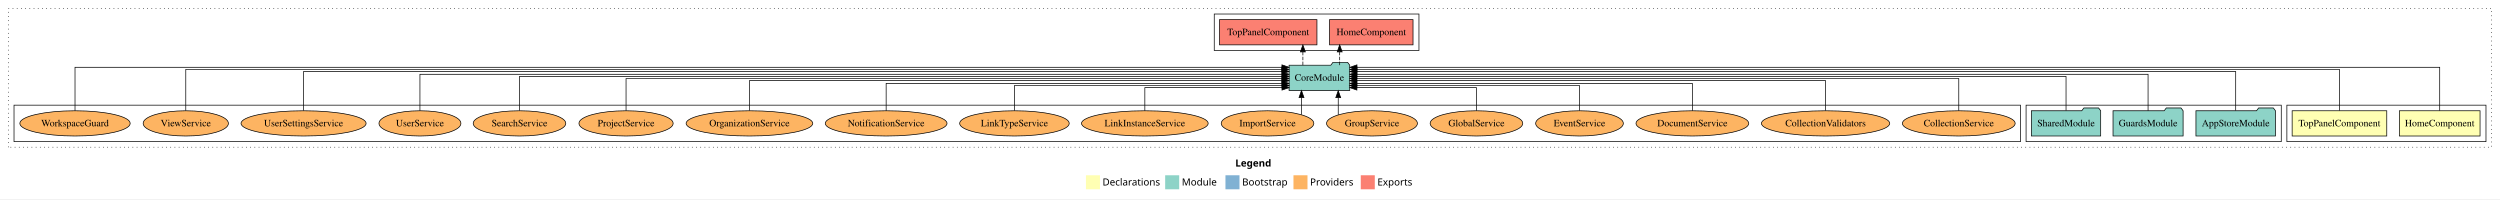
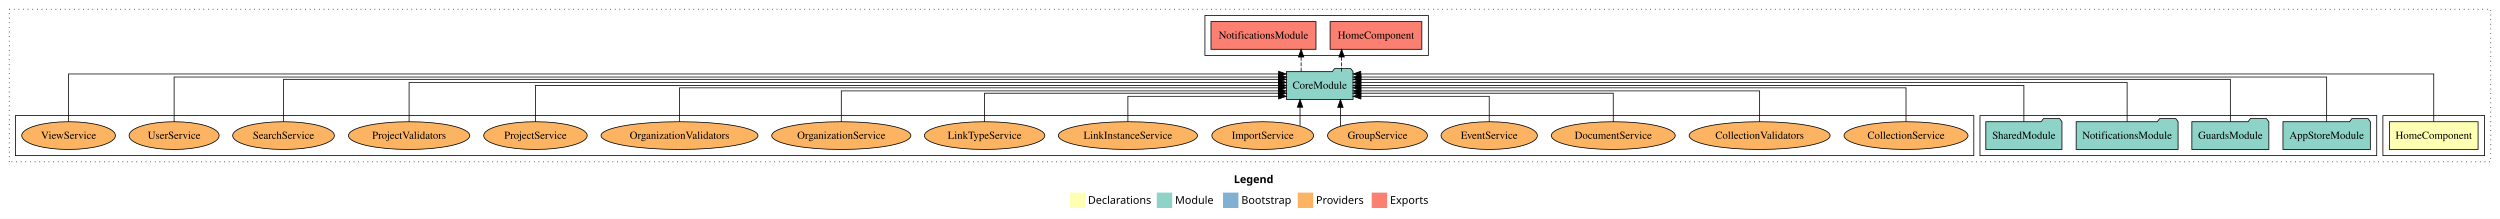
- <svg xmlns="http://www.w3.org/2000/svg" width="3566pt" height="284pt" viewBox="0.00 0.00 3566.00 284.00">
+ <svg xmlns="http://www.w3.org/2000/svg" width="3245pt" height="284pt" viewBox="0.00 0.00 3245.00 284.00">
  <g id="graph0" class="graph" transform="scale(1 1) rotate(0) translate(4 280)">
-     <polygon fill="#ffffff" stroke="transparent" points="-4,4 -4,-280 3562,-280 3562,4 -4,4" />
-     <text text-anchor="start" x="1758.009" y="-42.4" font-family="sans-serif" font-weight="bold" font-size="14.00" fill="#000000">Legend</text>
-     <polygon fill="#ffffb3" stroke="transparent" points="1545,-10 1545,-30 1565,-30 1565,-10 1545,-10" />
-     <text text-anchor="start" x="1568.629" y="-15.4" font-family="sans-serif" font-size="14.00" fill="#000000">  Declarations</text>
-     <polygon fill="#8dd3c7" stroke="transparent" points="1658,-10 1658,-30 1678,-30 1678,-10 1658,-10" />
-     <text text-anchor="start" x="1681.725" y="-15.4" font-family="sans-serif" font-size="14.00" fill="#000000">  Module</text>
-     <polygon fill="#80b1d3" stroke="transparent" points="1744,-10 1744,-30 1764,-30 1764,-10 1744,-10" />
-     <text text-anchor="start" x="1767.781" y="-15.4" font-family="sans-serif" font-size="14.00" fill="#000000">  Bootstrap</text>
-     <polygon fill="#fdb462" stroke="transparent" points="1841,-10 1841,-30 1861,-30 1861,-10 1841,-10" />
-     <text text-anchor="start" x="1864.673" y="-15.4" font-family="sans-serif" font-size="14.00" fill="#000000">  Providers</text>
-     <polygon fill="#fb8072" stroke="transparent" points="1937,-10 1937,-30 1957,-30 1957,-10 1937,-10" />
-     <text text-anchor="start" x="1960.726" y="-15.4" font-family="sans-serif" font-size="14.00" fill="#000000">  Exports</text>
+     <polygon fill="#ffffff" stroke="transparent" points="-4,4 -4,-280 3241,-280 3241,4 -4,4" />
+     <text text-anchor="start" x="1597.509" y="-42.4" font-family="sans-serif" font-weight="bold" font-size="14.00" fill="#000000">Legend</text>
+     <polygon fill="#ffffb3" stroke="transparent" points="1384.5,-10 1384.5,-30 1404.5,-30 1404.5,-10 1384.5,-10" />
+     <text text-anchor="start" x="1408.129" y="-15.4" font-family="sans-serif" font-size="14.00" fill="#000000">  Declarations</text>
+     <polygon fill="#8dd3c7" stroke="transparent" points="1497.5,-10 1497.5,-30 1517.5,-30 1517.5,-10 1497.5,-10" />
+     <text text-anchor="start" x="1521.225" y="-15.4" font-family="sans-serif" font-size="14.00" fill="#000000">  Module</text>
+     <polygon fill="#80b1d3" stroke="transparent" points="1583.5,-10 1583.5,-30 1603.5,-30 1603.5,-10 1583.5,-10" />
+     <text text-anchor="start" x="1607.281" y="-15.4" font-family="sans-serif" font-size="14.00" fill="#000000">  Bootstrap</text>
+     <polygon fill="#fdb462" stroke="transparent" points="1680.5,-10 1680.5,-30 1700.5,-30 1700.5,-10 1680.5,-10" />
+     <text text-anchor="start" x="1704.173" y="-15.4" font-family="sans-serif" font-size="14.00" fill="#000000">  Providers</text>
+     <polygon fill="#fb8072" stroke="transparent" points="1776.5,-10 1776.5,-30 1796.5,-30 1796.5,-10 1776.5,-10" />
+     <text text-anchor="start" x="1800.226" y="-15.4" font-family="sans-serif" font-size="14.00" fill="#000000">  Exports</text>
    <g id="clust1" class="cluster">
-       <polygon fill="none" stroke="#000000" stroke-dasharray="1,5" points="8,-70 8,-268 3550,-268 3550,-70 8,-70" />
+       <polygon fill="none" stroke="#000000" stroke-dasharray="1,5" points="8,-70 8,-268 3229,-268 3229,-70 8,-70" />
    </g>
    <g id="clust2" class="cluster">
-       <polygon fill="none" stroke="#000000" points="3258,-78 3258,-130 3542,-130 3542,-78 3258,-78" />
+       <polygon fill="none" stroke="#000000" points="3089,-78 3089,-130 3221,-130 3221,-78 3089,-78" />
+     </g>
+     <g id="clust4" class="cluster">
+       <polygon fill="none" stroke="#000000" points="2566,-78 2566,-130 3081,-130 3081,-78 2566,-78" />
    </g>
    <g id="clust5" class="cluster">
-       <polygon fill="none" stroke="#000000" points="2886,-78 2886,-130 3250,-130 3250,-78 2886,-78" />
-     </g>
-     <g id="clust6" class="cluster">
-       <polygon fill="none" stroke="#000000" points="1728,-208 1728,-260 2020,-260 2020,-208 1728,-208" />
-     </g>
-     <g id="clust8" class="cluster">
-       <polygon fill="none" stroke="#000000" points="16,-78 16,-130 2878,-130 2878,-78 16,-78" />
+       <polygon fill="none" stroke="#000000" points="1560,-208 1560,-260 1850,-260 1850,-208 1560,-208" />
+     </g>
+     <g id="clust7" class="cluster">
+       <polygon fill="none" stroke="#000000" points="16,-78 16,-130 2558,-130 2558,-78 16,-78" />
    </g>
    <g id="node1" class="node">
-       <polygon fill="#ffffb3" stroke="#000000" points="3533.545,-122 3418.455,-122 3418.455,-86 3533.545,-86 3533.545,-122" />
-       <text text-anchor="middle" x="3476" y="-99.8" font-family="Times,serif" font-size="14.00" fill="#000000">HomeComponent</text>
+       <polygon fill="#ffffb3" stroke="#000000" points="3212.545,-122 3097.455,-122 3097.455,-86 3212.545,-86 3212.545,-122" />
+       <text text-anchor="middle" x="3155" y="-99.8" font-family="Times,serif" font-size="14.00" fill="#000000">HomeComponent</text>
+     </g>
+     <g id="node2" class="node">
+       <polygon fill="#8dd3c7" stroke="#000000" points="1752.262,-187 1749.262,-191 1728.262,-191 1725.262,-187 1665.738,-187 1665.738,-151 1752.262,-151 1752.262,-187" />
+       <text text-anchor="middle" x="1709" y="-164.8" font-family="Times,serif" font-size="14.00" fill="#000000">CoreModule</text>
+     </g>
+     <g id="edge1" class="edge">
+       <path fill="none" stroke="#000000" d="M3155,-122.153C3155,-145.757 3155,-184 3155,-184 3155,-184 1762.276,-184 1762.276,-184" />
+       <polygon fill="#000000" stroke="#000000" points="1762.276,-180.5 1752.276,-184 1762.276,-187.5 1762.276,-180.5" />
+     </g>
+     <g id="node7" class="node">
+       <polygon fill="#fb8072" stroke="#000000" points="1841.544,-252 1722.456,-252 1722.456,-216 1841.544,-216 1841.544,-252" />
+       <text text-anchor="middle" x="1782" y="-229.8" font-family="Times,serif" font-size="14.00" fill="#000000">HomeComponent </text>
+     </g>
+     <g id="edge6" class="edge">
+       <path fill="none" stroke="#000000" stroke-dasharray="5,2" d="M1737.429,-187.106C1737.429,-187.106 1737.429,-205.991 1737.429,-205.991" />
+       <polygon fill="#000000" stroke="#000000" points="1733.929,-205.991 1737.429,-215.991 1740.929,-205.991 1733.929,-205.991" />
+     </g>
+     <g id="node8" class="node">
+       <polygon fill="#fb8072" stroke="#000000" points="1704.144,-252 1567.856,-252 1567.856,-216 1704.144,-216 1704.144,-252" />
+       <text text-anchor="middle" x="1636" y="-229.8" font-family="Times,serif" font-size="14.00" fill="#000000">NotificationsModule </text>
+     </g>
+     <g id="edge7" class="edge">
+       <path fill="none" stroke="#000000" stroke-dasharray="5,2" d="M1684.846,-187.106C1684.846,-187.106 1684.846,-205.991 1684.846,-205.991" />
+       <polygon fill="#000000" stroke="#000000" points="1681.346,-205.991 1684.846,-215.991 1688.346,-205.991 1681.346,-205.991" />
    </g>
    <g id="node3" class="node">
-       <polygon fill="#8dd3c7" stroke="#000000" points="1921.262,-187 1918.262,-191 1897.262,-191 1894.262,-187 1834.738,-187 1834.738,-151 1921.262,-151 1921.262,-187" />
-       <text text-anchor="middle" x="1878" y="-164.8" font-family="Times,serif" font-size="14.00" fill="#000000">CoreModule</text>
-     </g>
-     <g id="edge1" class="edge">
-       <path fill="none" stroke="#000000" d="M3476,-122.153C3476,-145.757 3476,-184 3476,-184 3476,-184 1931.571,-184 1931.571,-184" />
-       <polygon fill="#000000" stroke="#000000" points="1931.571,-180.5 1921.571,-184 1931.571,-187.5 1931.571,-180.5" />
-     </g>
-     <g id="node2" class="node">
-       <polygon fill="#ffffb3" stroke="#000000" points="3400.487,-122 3265.513,-122 3265.513,-86 3400.487,-86 3400.487,-122" />
-       <text text-anchor="middle" x="3333" y="-99.8" font-family="Times,serif" font-size="14.00" fill="#000000">TopPanelComponent</text>
+       <polygon fill="#8dd3c7" stroke="#000000" points="3072.705,-122 3069.705,-126 3048.705,-126 3045.705,-122 2959.295,-122 2959.295,-86 3072.705,-86 3072.705,-122" />
+       <text text-anchor="middle" x="3016" y="-99.8" font-family="Times,serif" font-size="14.00" fill="#000000">AppStoreModule</text>
    </g>
    <g id="edge2" class="edge">
-       <path fill="none" stroke="#000000" d="M3333,-122.248C3333,-145.018 3333,-181 3333,-181 3333,-181 1931.545,-181 1931.545,-181" />
-       <polygon fill="#000000" stroke="#000000" points="1931.545,-177.5 1921.545,-181 1931.545,-184.5 1931.545,-177.5" />
-     </g>
-     <g id="node7" class="node">
-       <polygon fill="#fb8072" stroke="#000000" points="2011.544,-252 1892.456,-252 1892.456,-216 2011.544,-216 2011.544,-252" />
-       <text text-anchor="middle" x="1952" y="-229.8" font-family="Times,serif" font-size="14.00" fill="#000000">HomeComponent </text>
-     </g>
-     <g id="edge6" class="edge">
-       <path fill="none" stroke="#000000" stroke-dasharray="5,2" d="M1906.929,-187.106C1906.929,-187.106 1906.929,-205.991 1906.929,-205.991" />
-       <polygon fill="#000000" stroke="#000000" points="1903.429,-205.991 1906.929,-215.991 1910.429,-205.991 1903.429,-205.991" />
-     </g>
-     <g id="node8" class="node">
-       <polygon fill="#fb8072" stroke="#000000" points="1874.488,-252 1735.512,-252 1735.512,-216 1874.488,-216 1874.488,-252" />
-       <text text-anchor="middle" x="1805" y="-229.8" font-family="Times,serif" font-size="14.00" fill="#000000">TopPanelComponent </text>
-     </g>
-     <g id="edge7" class="edge">
-       <path fill="none" stroke="#000000" stroke-dasharray="5,2" d="M1854.431,-187.106C1854.431,-187.106 1854.431,-205.991 1854.431,-205.991" />
-       <polygon fill="#000000" stroke="#000000" points="1850.931,-205.991 1854.431,-215.991 1857.931,-205.991 1850.931,-205.991" />
+       <path fill="none" stroke="#000000" d="M3016,-122.011C3016,-144.485 3016,-180 3016,-180 3016,-180 1762.486,-180 1762.486,-180" />
+       <polygon fill="#000000" stroke="#000000" points="1762.486,-176.5 1752.486,-180 1762.486,-183.5 1762.486,-176.5" />
    </g>
    <g id="node4" class="node">
-       <polygon fill="#8dd3c7" stroke="#000000" points="3241.705,-122 3238.705,-126 3217.705,-126 3214.705,-122 3128.295,-122 3128.295,-86 3241.705,-86 3241.705,-122" />
-       <text text-anchor="middle" x="3185" y="-99.8" font-family="Times,serif" font-size="14.00" fill="#000000">AppStoreModule</text>
+       <polygon fill="#8dd3c7" stroke="#000000" points="2940.976,-122 2937.976,-126 2916.976,-126 2913.976,-122 2841.024,-122 2841.024,-86 2940.976,-86 2940.976,-122" />
+       <text text-anchor="middle" x="2891" y="-99.8" font-family="Times,serif" font-size="14.00" fill="#000000">GuardsModule</text>
    </g>
    <g id="edge3" class="edge">
-       <path fill="none" stroke="#000000" d="M3185,-122.292C3185,-144.206 3185,-178 3185,-178 3185,-178 1931.486,-178 1931.486,-178" />
-       <polygon fill="#000000" stroke="#000000" points="1931.486,-174.5 1921.486,-178 1931.486,-181.5 1931.486,-174.5" />
+       <path fill="none" stroke="#000000" d="M2891,-122.045C2891,-143.662 2891,-177 2891,-177 2891,-177 1762.47,-177 1762.47,-177" />
+       <polygon fill="#000000" stroke="#000000" points="1762.47,-173.5 1752.47,-177 1762.47,-180.5 1762.47,-173.5" />
    </g>
    <g id="node5" class="node">
-       <polygon fill="#8dd3c7" stroke="#000000" points="3109.976,-122 3106.976,-126 3085.976,-126 3082.976,-122 3010.024,-122 3010.024,-86 3109.976,-86 3109.976,-122" />
-       <text text-anchor="middle" x="3060" y="-99.8" font-family="Times,serif" font-size="14.00" fill="#000000">GuardsModule</text>
+       <polygon fill="#8dd3c7" stroke="#000000" points="2823.144,-122 2820.144,-126 2799.144,-126 2796.144,-122 2690.856,-122 2690.856,-86 2823.144,-86 2823.144,-122" />
+       <text text-anchor="middle" x="2757" y="-99.8" font-family="Times,serif" font-size="14.00" fill="#000000">NotificationsModule</text>
    </g>
    <g id="edge4" class="edge">
-       <path fill="none" stroke="#000000" d="M3060,-122.027C3060,-142.767 3060,-174 3060,-174 3060,-174 1931.47,-174 1931.47,-174" />
-       <polygon fill="#000000" stroke="#000000" points="1931.47,-170.5 1921.47,-174 1931.47,-177.5 1931.47,-170.5" />
+       <path fill="none" stroke="#000000" d="M2757,-122.129C2757,-142.572 2757,-173 2757,-173 2757,-173 1762.366,-173 1762.366,-173" />
+       <polygon fill="#000000" stroke="#000000" points="1762.366,-169.5 1752.366,-173 1762.366,-176.5 1762.366,-169.5" />
    </g>
    <g id="node6" class="node">
-       <polygon fill="#8dd3c7" stroke="#000000" points="2992.423,-122 2989.423,-126 2968.423,-126 2965.423,-122 2893.577,-122 2893.577,-86 2992.423,-86 2992.423,-122" />
-       <text text-anchor="middle" x="2943" y="-99.8" font-family="Times,serif" font-size="14.00" fill="#000000">SharedModule</text>
+       <polygon fill="#8dd3c7" stroke="#000000" points="2672.423,-122 2669.423,-126 2648.423,-126 2645.423,-122 2573.577,-122 2573.577,-86 2672.423,-86 2672.423,-122" />
+       <text text-anchor="middle" x="2623" y="-99.8" font-family="Times,serif" font-size="14.00" fill="#000000">SharedModule</text>
    </g>
    <g id="edge5" class="edge">
-       <path fill="none" stroke="#000000" d="M2943,-122.308C2943,-142.145 2943,-171 2943,-171 2943,-171 1931.401,-171 1931.401,-171" />
-       <polygon fill="#000000" stroke="#000000" points="1931.401,-167.5 1921.401,-171 1931.401,-174.5 1931.401,-167.5" />
+       <path fill="none" stroke="#000000" d="M2623,-122.106C2623,-141.339 2623,-169 2623,-169 2623,-169 1762.469,-169 1762.469,-169" />
+       <polygon fill="#000000" stroke="#000000" points="1762.469,-165.5 1752.469,-169 1762.469,-172.5 1762.469,-165.5" />
    </g>
    <g id="node9" class="node">
-       <ellipse fill="#fdb462" stroke="#000000" cx="2790" cy="-104" rx="80.452" ry="18" />
-       <text text-anchor="middle" x="2790" y="-99.8" font-family="Times,serif" font-size="14.00" fill="#000000">CollectionService</text>
+       <ellipse fill="#fdb462" stroke="#000000" cx="2470" cy="-104" rx="80.452" ry="18" />
+       <text text-anchor="middle" x="2470" y="-99.8" font-family="Times,serif" font-size="14.00" fill="#000000">CollectionService</text>
    </g>
    <g id="edge8" class="edge">
-       <path fill="none" stroke="#000000" d="M2790,-122.169C2790,-141.09 2790,-168 2790,-168 2790,-168 1931.374,-168 1931.374,-168" />
-       <polygon fill="#000000" stroke="#000000" points="1931.374,-164.5 1921.374,-168 1931.374,-171.5 1931.374,-164.5" />
+       <path fill="none" stroke="#000000" d="M2470,-122.267C2470,-140.555 2470,-166 2470,-166 2470,-166 1762.371,-166 1762.371,-166" />
+       <polygon fill="#000000" stroke="#000000" points="1762.371,-162.5 1752.371,-166 1762.371,-169.5 1762.371,-162.5" />
    </g>
    <g id="node10" class="node">
-       <ellipse fill="#fdb462" stroke="#000000" cx="2600" cy="-104" rx="91.487" ry="18" />
-       <text text-anchor="middle" x="2600" y="-99.8" font-family="Times,serif" font-size="14.00" fill="#000000">CollectionValidators</text>
+       <ellipse fill="#fdb462" stroke="#000000" cx="2280" cy="-104" rx="91.487" ry="18" />
+       <text text-anchor="middle" x="2280" y="-99.8" font-family="Times,serif" font-size="14.00" fill="#000000">CollectionValidators</text>
    </g>
    <g id="edge9" class="edge">
-       <path fill="none" stroke="#000000" d="M2600,-122.302C2600,-140.27 2600,-165 2600,-165 2600,-165 1931.27,-165 1931.27,-165" />
-       <polygon fill="#000000" stroke="#000000" points="1931.27,-161.5 1921.27,-165 1931.27,-168.5 1931.27,-161.5" />
+       <path fill="none" stroke="#000000" d="M2280,-122.034C2280,-139.06 2280,-162 2280,-162 2280,-162 1762.387,-162 1762.387,-162" />
+       <polygon fill="#000000" stroke="#000000" points="1762.387,-158.5 1752.387,-162 1762.386,-165.5 1762.387,-158.5" />
    </g>
    <g id="node11" class="node">
-       <ellipse fill="#fdb462" stroke="#000000" cx="2410" cy="-104" rx="80.436" ry="18" />
-       <text text-anchor="middle" x="2410" y="-99.8" font-family="Times,serif" font-size="14.00" fill="#000000">DocumentService</text>
+       <ellipse fill="#fdb462" stroke="#000000" cx="2090" cy="-104" rx="80.436" ry="18" />
+       <text text-anchor="middle" x="2090" y="-99.8" font-family="Times,serif" font-size="14.00" fill="#000000">DocumentService</text>
    </g>
    <g id="edge10" class="edge">
-       <path fill="none" stroke="#000000" d="M2410,-122.035C2410,-138.734 2410,-161 2410,-161 2410,-161 1931.536,-161 1931.536,-161" />
-       <polygon fill="#000000" stroke="#000000" points="1931.536,-157.5 1921.536,-161 1931.536,-164.5 1931.536,-157.5" />
+       <path fill="none" stroke="#000000" d="M2090,-122.009C2090,-138.049 2090,-159 2090,-159 2090,-159 1762.335,-159 1762.335,-159" />
+       <polygon fill="#000000" stroke="#000000" points="1762.335,-155.5 1752.335,-159 1762.335,-162.5 1762.335,-155.5" />
    </g>
    <g id="node12" class="node">
-       <ellipse fill="#fdb462" stroke="#000000" cx="2249" cy="-104" rx="62.537" ry="18" />
-       <text text-anchor="middle" x="2249" y="-99.8" font-family="Times,serif" font-size="14.00" fill="#000000">EventService</text>
+       <ellipse fill="#fdb462" stroke="#000000" cx="1929" cy="-104" rx="62.537" ry="18" />
+       <text text-anchor="middle" x="1929" y="-99.8" font-family="Times,serif" font-size="14.00" fill="#000000">EventService</text>
    </g>
    <g id="edge11" class="edge">
-       <path fill="none" stroke="#000000" d="M2249,-122.282C2249,-137.948 2249,-158 2249,-158 2249,-158 1931.284,-158 1931.284,-158" />
-       <polygon fill="#000000" stroke="#000000" points="1931.284,-154.5 1921.284,-158 1931.284,-161.5 1931.284,-154.5" />
+       <path fill="none" stroke="#000000" d="M1929,-122.124C1929,-136.783 1929,-155 1929,-155 1929,-155 1762.465,-155 1762.465,-155" />
+       <polygon fill="#000000" stroke="#000000" points="1762.465,-151.5 1752.465,-155 1762.465,-158.5 1762.465,-151.5" />
    </g>
    <g id="node13" class="node">
-       <ellipse fill="#fdb462" stroke="#000000" cx="2102" cy="-104" rx="66.049" ry="18" />
-       <text text-anchor="middle" x="2102" y="-99.8" font-family="Times,serif" font-size="14.00" fill="#000000">GlobalService</text>
+       <ellipse fill="#fdb462" stroke="#000000" cx="1784" cy="-104" rx="64.827" ry="18" />
+       <text text-anchor="middle" x="1784" y="-99.8" font-family="Times,serif" font-size="14.00" fill="#000000">GroupService</text>
    </g>
    <g id="edge12" class="edge">
-       <path fill="none" stroke="#000000" d="M2102,-122.124C2102,-136.783 2102,-155 2102,-155 2102,-155 1931.455,-155 1931.455,-155" />
-       <polygon fill="#000000" stroke="#000000" points="1931.455,-151.5 1921.455,-155 1931.455,-158.5 1931.455,-151.5" />
+       <path fill="none" stroke="#000000" d="M1735.859,-116.226C1735.859,-116.226 1735.859,-140.683 1735.859,-140.683" />
+       <polygon fill="#000000" stroke="#000000" points="1732.359,-140.683 1735.859,-150.683 1739.359,-140.683 1732.359,-140.683" />
    </g>
    <g id="node14" class="node">
-       <ellipse fill="#fdb462" stroke="#000000" cx="1953" cy="-104" rx="64.827" ry="18" />
-       <text text-anchor="middle" x="1953" y="-99.8" font-family="Times,serif" font-size="14.00" fill="#000000">GroupService</text>
+       <ellipse fill="#fdb462" stroke="#000000" cx="1635" cy="-104" rx="66.049" ry="18" />
+       <text text-anchor="middle" x="1635" y="-99.8" font-family="Times,serif" font-size="14.00" fill="#000000">ImportService</text>
    </g>
    <g id="edge13" class="edge">
-       <path fill="none" stroke="#000000" d="M1904.859,-116.226C1904.859,-116.226 1904.859,-140.683 1904.859,-140.683" />
-       <polygon fill="#000000" stroke="#000000" points="1901.359,-140.683 1904.859,-150.683 1908.359,-140.683 1901.359,-140.683" />
+       <path fill="none" stroke="#000000" d="M1683.447,-116.533C1683.447,-116.533 1683.447,-140.851 1683.447,-140.851" />
+       <polygon fill="#000000" stroke="#000000" points="1679.947,-140.851 1683.447,-150.851 1686.947,-140.851 1679.947,-140.851" />
    </g>
    <g id="node15" class="node">
-       <ellipse fill="#fdb462" stroke="#000000" cx="1804" cy="-104" rx="66.049" ry="18" />
-       <text text-anchor="middle" x="1804" y="-99.8" font-family="Times,serif" font-size="14.00" fill="#000000">ImportService</text>
+       <ellipse fill="#fdb462" stroke="#000000" cx="1460" cy="-104" rx="90.306" ry="18" />
+       <text text-anchor="middle" x="1460" y="-99.8" font-family="Times,serif" font-size="14.00" fill="#000000">LinkInstanceService</text>
    </g>
    <g id="edge14" class="edge">
-       <path fill="none" stroke="#000000" d="M1852.447,-116.533C1852.447,-116.533 1852.447,-140.851 1852.447,-140.851" />
-       <polygon fill="#000000" stroke="#000000" points="1848.947,-140.851 1852.447,-150.851 1855.947,-140.851 1848.947,-140.851" />
+       <path fill="none" stroke="#000000" d="M1460,-122.124C1460,-136.783 1460,-155 1460,-155 1460,-155 1655.628,-155 1655.628,-155" />
+       <polygon fill="#000000" stroke="#000000" points="1655.628,-158.5 1665.628,-155 1655.628,-151.5 1655.628,-158.5" />
    </g>
    <g id="node16" class="node">
-       <ellipse fill="#fdb462" stroke="#000000" cx="1629" cy="-104" rx="90.306" ry="18" />
-       <text text-anchor="middle" x="1629" y="-99.8" font-family="Times,serif" font-size="14.00" fill="#000000">LinkInstanceService</text>
+       <ellipse fill="#fdb462" stroke="#000000" cx="1274" cy="-104" rx="78.15" ry="18" />
+       <text text-anchor="middle" x="1274" y="-99.8" font-family="Times,serif" font-size="14.00" fill="#000000">LinkTypeService</text>
    </g>
    <g id="edge15" class="edge">
-       <path fill="none" stroke="#000000" d="M1629,-122.124C1629,-136.783 1629,-155 1629,-155 1629,-155 1824.628,-155 1824.628,-155" />
-       <polygon fill="#000000" stroke="#000000" points="1824.628,-158.5 1834.628,-155 1824.628,-151.5 1824.628,-158.5" />
+       <path fill="none" stroke="#000000" d="M1274,-122.009C1274,-138.049 1274,-159 1274,-159 1274,-159 1655.7,-159 1655.7,-159" />
+       <polygon fill="#000000" stroke="#000000" points="1655.7,-162.5 1665.7,-159 1655.7,-155.5 1655.7,-162.5" />
    </g>
    <g id="node17" class="node">
-       <ellipse fill="#fdb462" stroke="#000000" cx="1443" cy="-104" rx="78.15" ry="18" />
-       <text text-anchor="middle" x="1443" y="-99.8" font-family="Times,serif" font-size="14.00" fill="#000000">LinkTypeService</text>
+       <ellipse fill="#fdb462" stroke="#000000" cx="1088" cy="-104" rx="90.306" ry="18" />
+       <text text-anchor="middle" x="1088" y="-99.8" font-family="Times,serif" font-size="14.00" fill="#000000">OrganizationService</text>
    </g>
    <g id="edge16" class="edge">
-       <path fill="none" stroke="#000000" d="M1443,-122.282C1443,-137.948 1443,-158 1443,-158 1443,-158 1824.7,-158 1824.7,-158" />
-       <polygon fill="#000000" stroke="#000000" points="1824.7,-161.5 1834.7,-158 1824.7,-154.5 1824.7,-161.5" />
+       <path fill="none" stroke="#000000" d="M1088,-122.034C1088,-139.06 1088,-162 1088,-162 1088,-162 1655.332,-162 1655.332,-162" />
+       <polygon fill="#000000" stroke="#000000" points="1655.332,-165.5 1665.332,-162 1655.332,-158.5 1655.332,-165.5" />
    </g>
    <g id="node18" class="node">
-       <ellipse fill="#fdb462" stroke="#000000" cx="1260" cy="-104" rx="86.811" ry="18" />
-       <text text-anchor="middle" x="1260" y="-99.8" font-family="Times,serif" font-size="14.00" fill="#000000">NotificationService</text>
+       <ellipse fill="#fdb462" stroke="#000000" cx="878" cy="-104" rx="101.842" ry="18" />
+       <text text-anchor="middle" x="878" y="-99.8" font-family="Times,serif" font-size="14.00" fill="#000000">OrganizationValidators</text>
    </g>
    <g id="edge17" class="edge">
-       <path fill="none" stroke="#000000" d="M1260,-122.035C1260,-138.734 1260,-161 1260,-161 1260,-161 1824.543,-161 1824.543,-161" />
-       <polygon fill="#000000" stroke="#000000" points="1824.543,-164.5 1834.543,-161 1824.543,-157.5 1824.543,-164.5" />
+       <path fill="none" stroke="#000000" d="M878,-122.267C878,-140.555 878,-166 878,-166 878,-166 1655.492,-166 1655.492,-166" />
+       <polygon fill="#000000" stroke="#000000" points="1655.492,-169.5 1665.492,-166 1655.492,-162.5 1655.492,-169.5" />
    </g>
    <g id="node19" class="node">
-       <ellipse fill="#fdb462" stroke="#000000" cx="1065" cy="-104" rx="90.306" ry="18" />
-       <text text-anchor="middle" x="1065" y="-99.8" font-family="Times,serif" font-size="14.00" fill="#000000">OrganizationService</text>
+       <ellipse fill="#fdb462" stroke="#000000" cx="691" cy="-104" rx="67.189" ry="18" />
+       <text text-anchor="middle" x="691" y="-99.8" font-family="Times,serif" font-size="14.00" fill="#000000">ProjectService</text>
    </g>
    <g id="edge18" class="edge">
-       <path fill="none" stroke="#000000" d="M1065,-122.302C1065,-140.27 1065,-165 1065,-165 1065,-165 1824.577,-165 1824.577,-165" />
-       <polygon fill="#000000" stroke="#000000" points="1824.577,-168.5 1834.577,-165 1824.577,-161.5 1824.577,-168.5" />
+       <path fill="none" stroke="#000000" d="M691,-122.106C691,-141.339 691,-169 691,-169 691,-169 1655.583,-169 1655.583,-169" />
+       <polygon fill="#000000" stroke="#000000" points="1655.583,-172.5 1665.583,-169 1655.583,-165.5 1655.583,-172.5" />
    </g>
    <g id="node20" class="node">
-       <ellipse fill="#fdb462" stroke="#000000" cx="889" cy="-104" rx="67.189" ry="18" />
-       <text text-anchor="middle" x="889" y="-99.8" font-family="Times,serif" font-size="14.00" fill="#000000">ProjectService</text>
+       <ellipse fill="#fdb462" stroke="#000000" cx="527" cy="-104" rx="78.724" ry="18" />
+       <text text-anchor="middle" x="527" y="-99.8" font-family="Times,serif" font-size="14.00" fill="#000000">ProjectValidators</text>
    </g>
    <g id="edge19" class="edge">
-       <path fill="none" stroke="#000000" d="M889,-122.169C889,-141.09 889,-168 889,-168 889,-168 1824.548,-168 1824.548,-168" />
-       <polygon fill="#000000" stroke="#000000" points="1824.548,-171.5 1834.548,-168 1824.548,-164.5 1824.548,-171.5" />
+       <path fill="none" stroke="#000000" d="M527,-122.129C527,-142.572 527,-173 527,-173 527,-173 1655.53,-173 1655.53,-173" />
+       <polygon fill="#000000" stroke="#000000" points="1655.53,-176.5 1665.53,-173 1655.53,-169.5 1655.53,-176.5" />
    </g>
    <g id="node21" class="node">
-       <ellipse fill="#fdb462" stroke="#000000" cx="737" cy="-104" rx="66.028" ry="18" />
-       <text text-anchor="middle" x="737" y="-99.8" font-family="Times,serif" font-size="14.00" fill="#000000">SearchService</text>
+       <ellipse fill="#fdb462" stroke="#000000" cx="364" cy="-104" rx="66.028" ry="18" />
+       <text text-anchor="middle" x="364" y="-99.8" font-family="Times,serif" font-size="14.00" fill="#000000">SearchService</text>
    </g>
    <g id="edge20" class="edge">
-       <path fill="none" stroke="#000000" d="M737,-122.308C737,-142.145 737,-171 737,-171 737,-171 1824.665,-171 1824.665,-171" />
-       <polygon fill="#000000" stroke="#000000" points="1824.665,-174.5 1834.665,-171 1824.665,-167.5 1824.665,-174.5" />
+       <path fill="none" stroke="#000000" d="M364,-122.045C364,-143.662 364,-177 364,-177 364,-177 1655.394,-177 1655.394,-177" />
+       <polygon fill="#000000" stroke="#000000" points="1655.394,-180.5 1665.394,-177 1655.394,-173.5 1655.394,-180.5" />
    </g>
    <g id="node22" class="node">
-       <ellipse fill="#fdb462" stroke="#000000" cx="595" cy="-104" rx="58.441" ry="18" />
-       <text text-anchor="middle" x="595" y="-99.8" font-family="Times,serif" font-size="14.00" fill="#000000">UserService</text>
+       <ellipse fill="#fdb462" stroke="#000000" cx="222" cy="-104" rx="58.441" ry="18" />
+       <text text-anchor="middle" x="222" y="-99.8" font-family="Times,serif" font-size="14.00" fill="#000000">UserService</text>
    </g>
    <g id="edge21" class="edge">
-       <path fill="none" stroke="#000000" d="M595,-122.027C595,-142.767 595,-174 595,-174 595,-174 1824.577,-174 1824.577,-174" />
-       <polygon fill="#000000" stroke="#000000" points="1824.577,-177.5 1834.577,-174 1824.577,-170.5 1824.577,-177.5" />
+       <path fill="none" stroke="#000000" d="M222,-122.011C222,-144.485 222,-180 222,-180 222,-180 1655.702,-180 1655.702,-180" />
+       <polygon fill="#000000" stroke="#000000" points="1655.702,-183.5 1665.702,-180 1655.702,-176.5 1655.702,-183.5" />
    </g>
    <g id="node23" class="node">
-       <ellipse fill="#fdb462" stroke="#000000" cx="429" cy="-104" rx="89.178" ry="18" />
-       <text text-anchor="middle" x="429" y="-99.8" font-family="Times,serif" font-size="14.00" fill="#000000">UserSettingsService</text>
+       <ellipse fill="#fdb462" stroke="#000000" cx="85" cy="-104" rx="60.81" ry="18" />
+       <text text-anchor="middle" x="85" y="-99.8" font-family="Times,serif" font-size="14.00" fill="#000000">ViewService</text>
    </g>
    <g id="edge22" class="edge">
-       <path fill="none" stroke="#000000" d="M429,-122.292C429,-144.206 429,-178 429,-178 429,-178 1824.634,-178 1824.634,-178" />
-       <polygon fill="#000000" stroke="#000000" points="1824.634,-181.5 1834.634,-178 1824.634,-174.5 1824.634,-181.5" />
-     </g>
-     <g id="node24" class="node">
-       <ellipse fill="#fdb462" stroke="#000000" cx="261" cy="-104" rx="60.81" ry="18" />
-       <text text-anchor="middle" x="261" y="-99.8" font-family="Times,serif" font-size="14.00" fill="#000000">ViewService</text>
-     </g>
-     <g id="edge23" class="edge">
-       <path fill="none" stroke="#000000" d="M261,-122.248C261,-145.018 261,-181 261,-181 261,-181 1824.331,-181 1824.331,-181" />
-       <polygon fill="#000000" stroke="#000000" points="1824.331,-184.5 1834.331,-181 1824.331,-177.5 1824.331,-184.5" />
-     </g>
-     <g id="node25" class="node">
-       <ellipse fill="#fdb462" stroke="#000000" cx="103" cy="-104" rx="78.695" ry="18" />
-       <text text-anchor="middle" x="103" y="-99.8" font-family="Times,serif" font-size="14.00" fill="#000000">WorkspaceGuard</text>
-     </g>
-     <g id="edge24" class="edge">
-       <path fill="none" stroke="#000000" d="M103,-122.153C103,-145.757 103,-184 103,-184 103,-184 1824.564,-184 1824.564,-184" />
-       <polygon fill="#000000" stroke="#000000" points="1824.564,-187.5 1834.564,-184 1824.564,-180.5 1824.564,-187.5" />
+       <path fill="none" stroke="#000000" d="M85,-122.153C85,-145.757 85,-184 85,-184 85,-184 1655.562,-184 1655.562,-184" />
+       <polygon fill="#000000" stroke="#000000" points="1655.562,-187.5 1665.562,-184 1655.562,-180.5 1655.562,-187.5" />
    </g>
  </g>
</svg>
